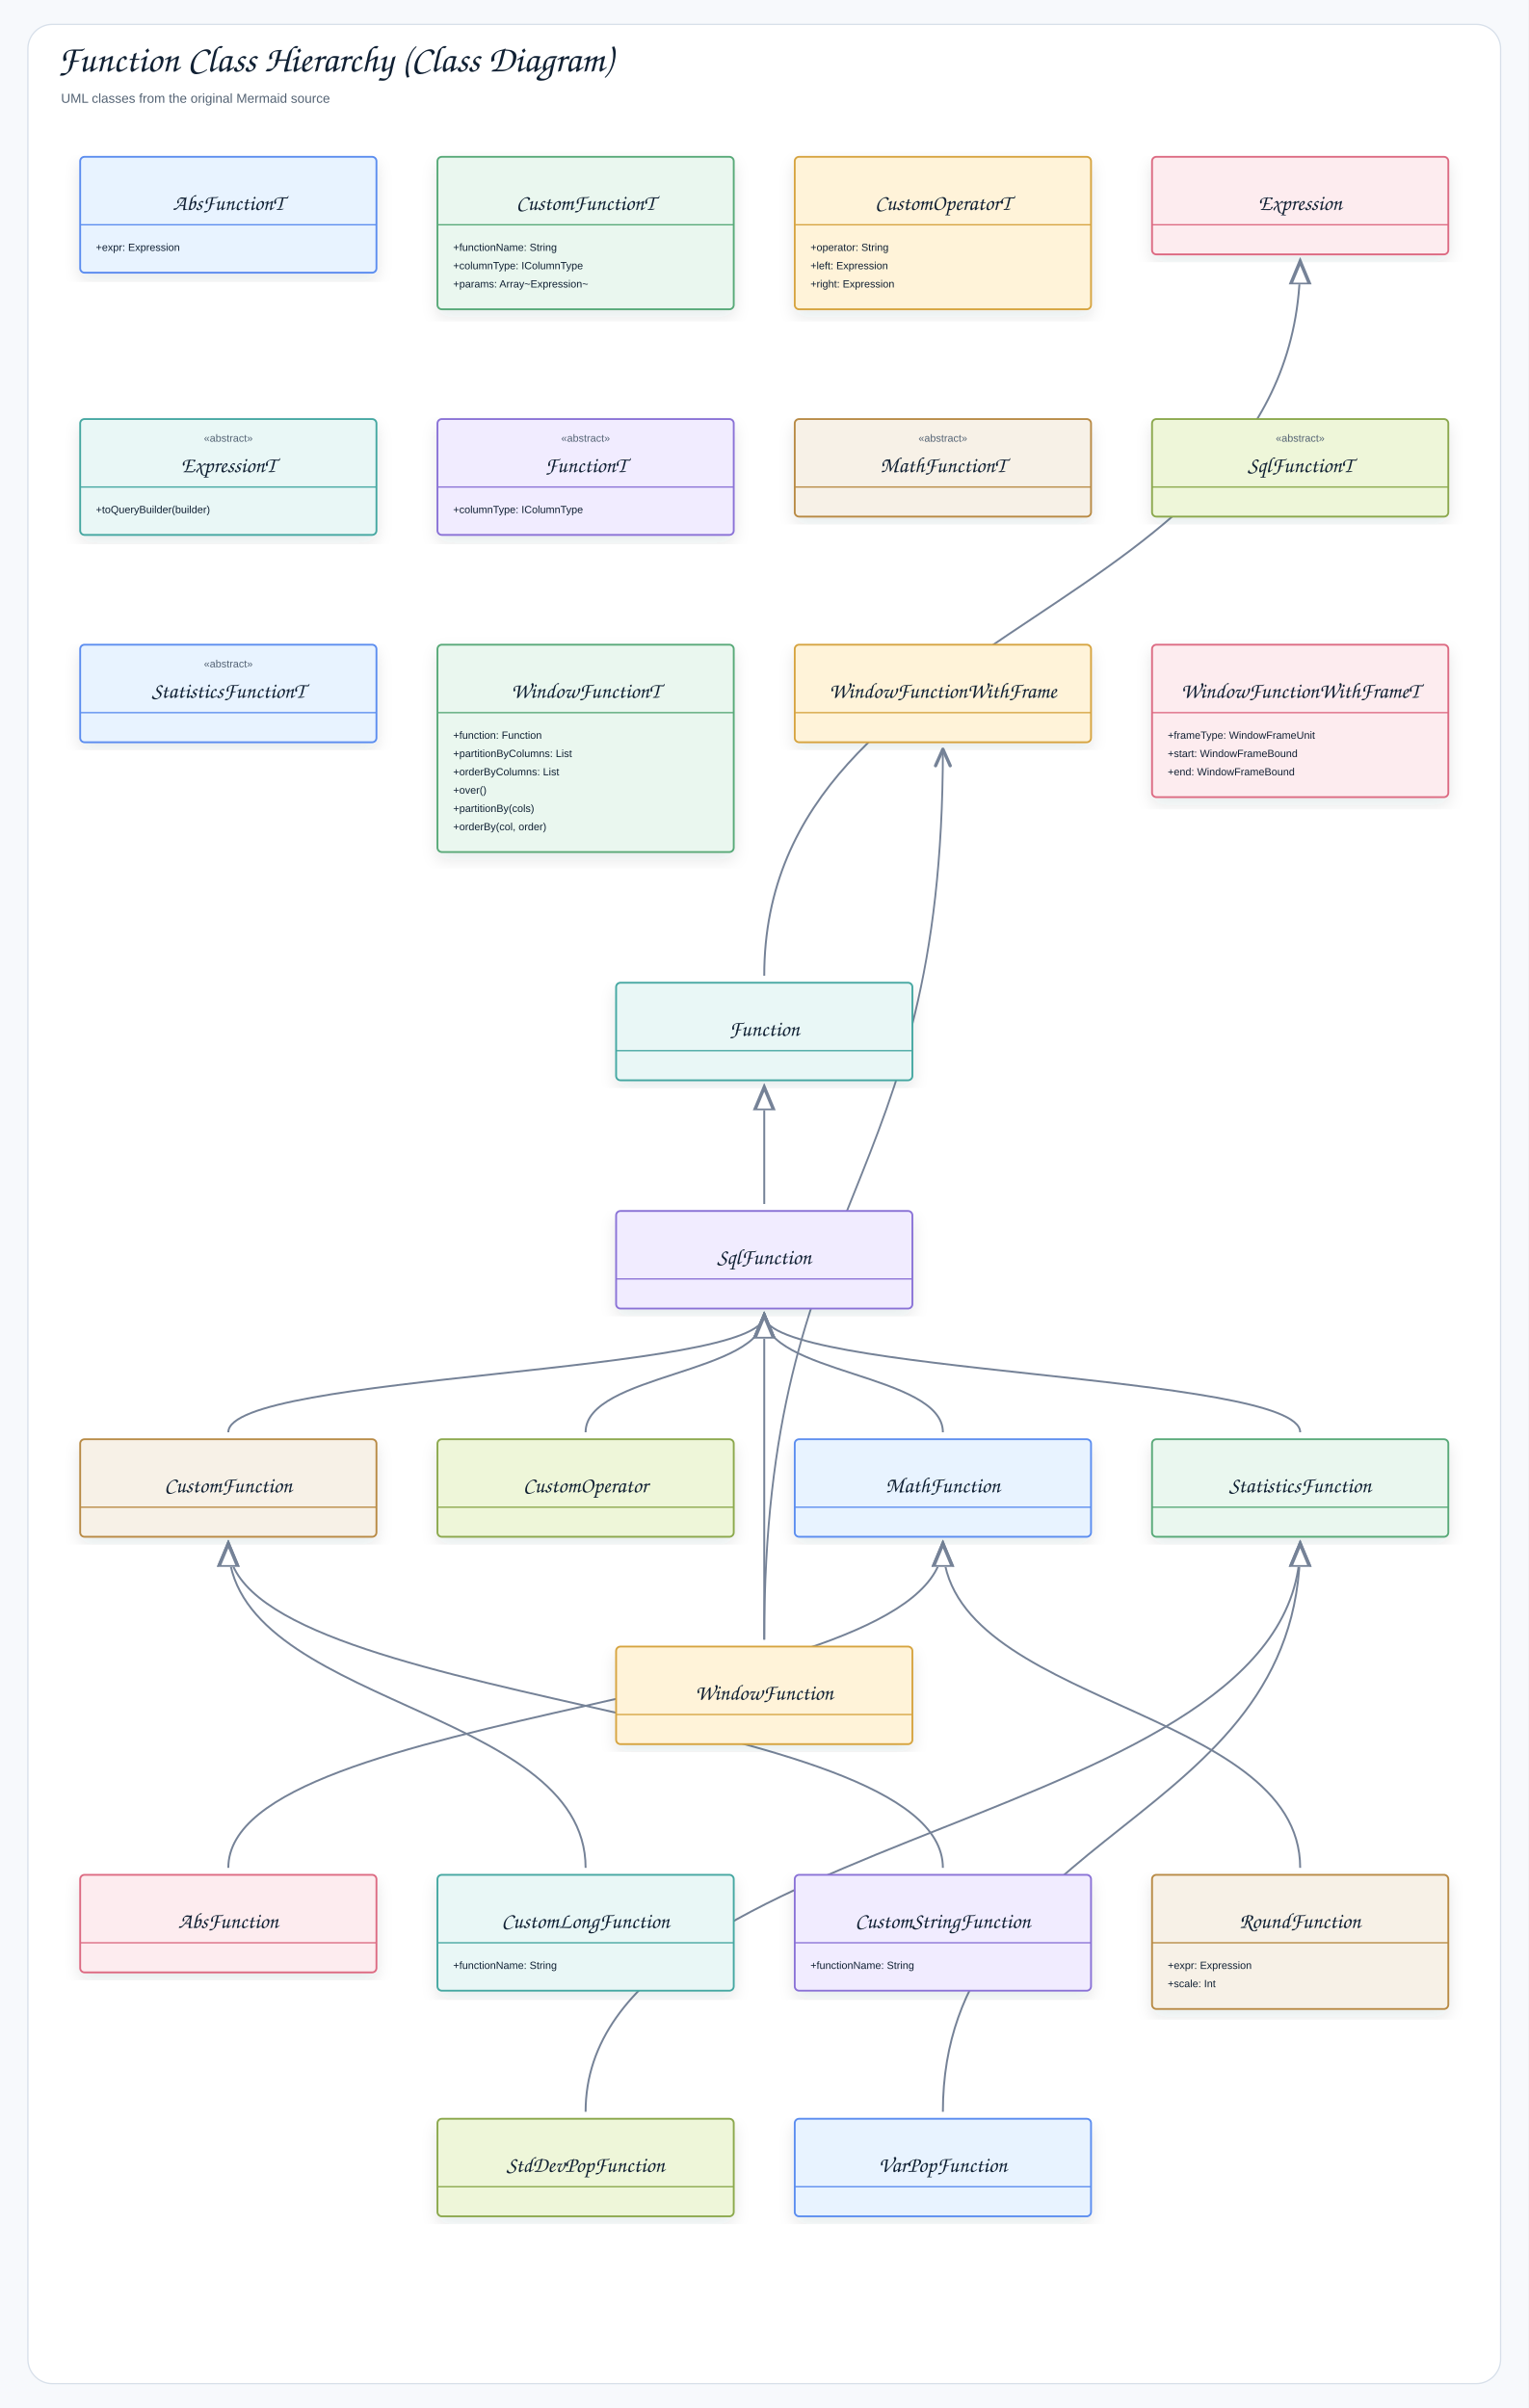
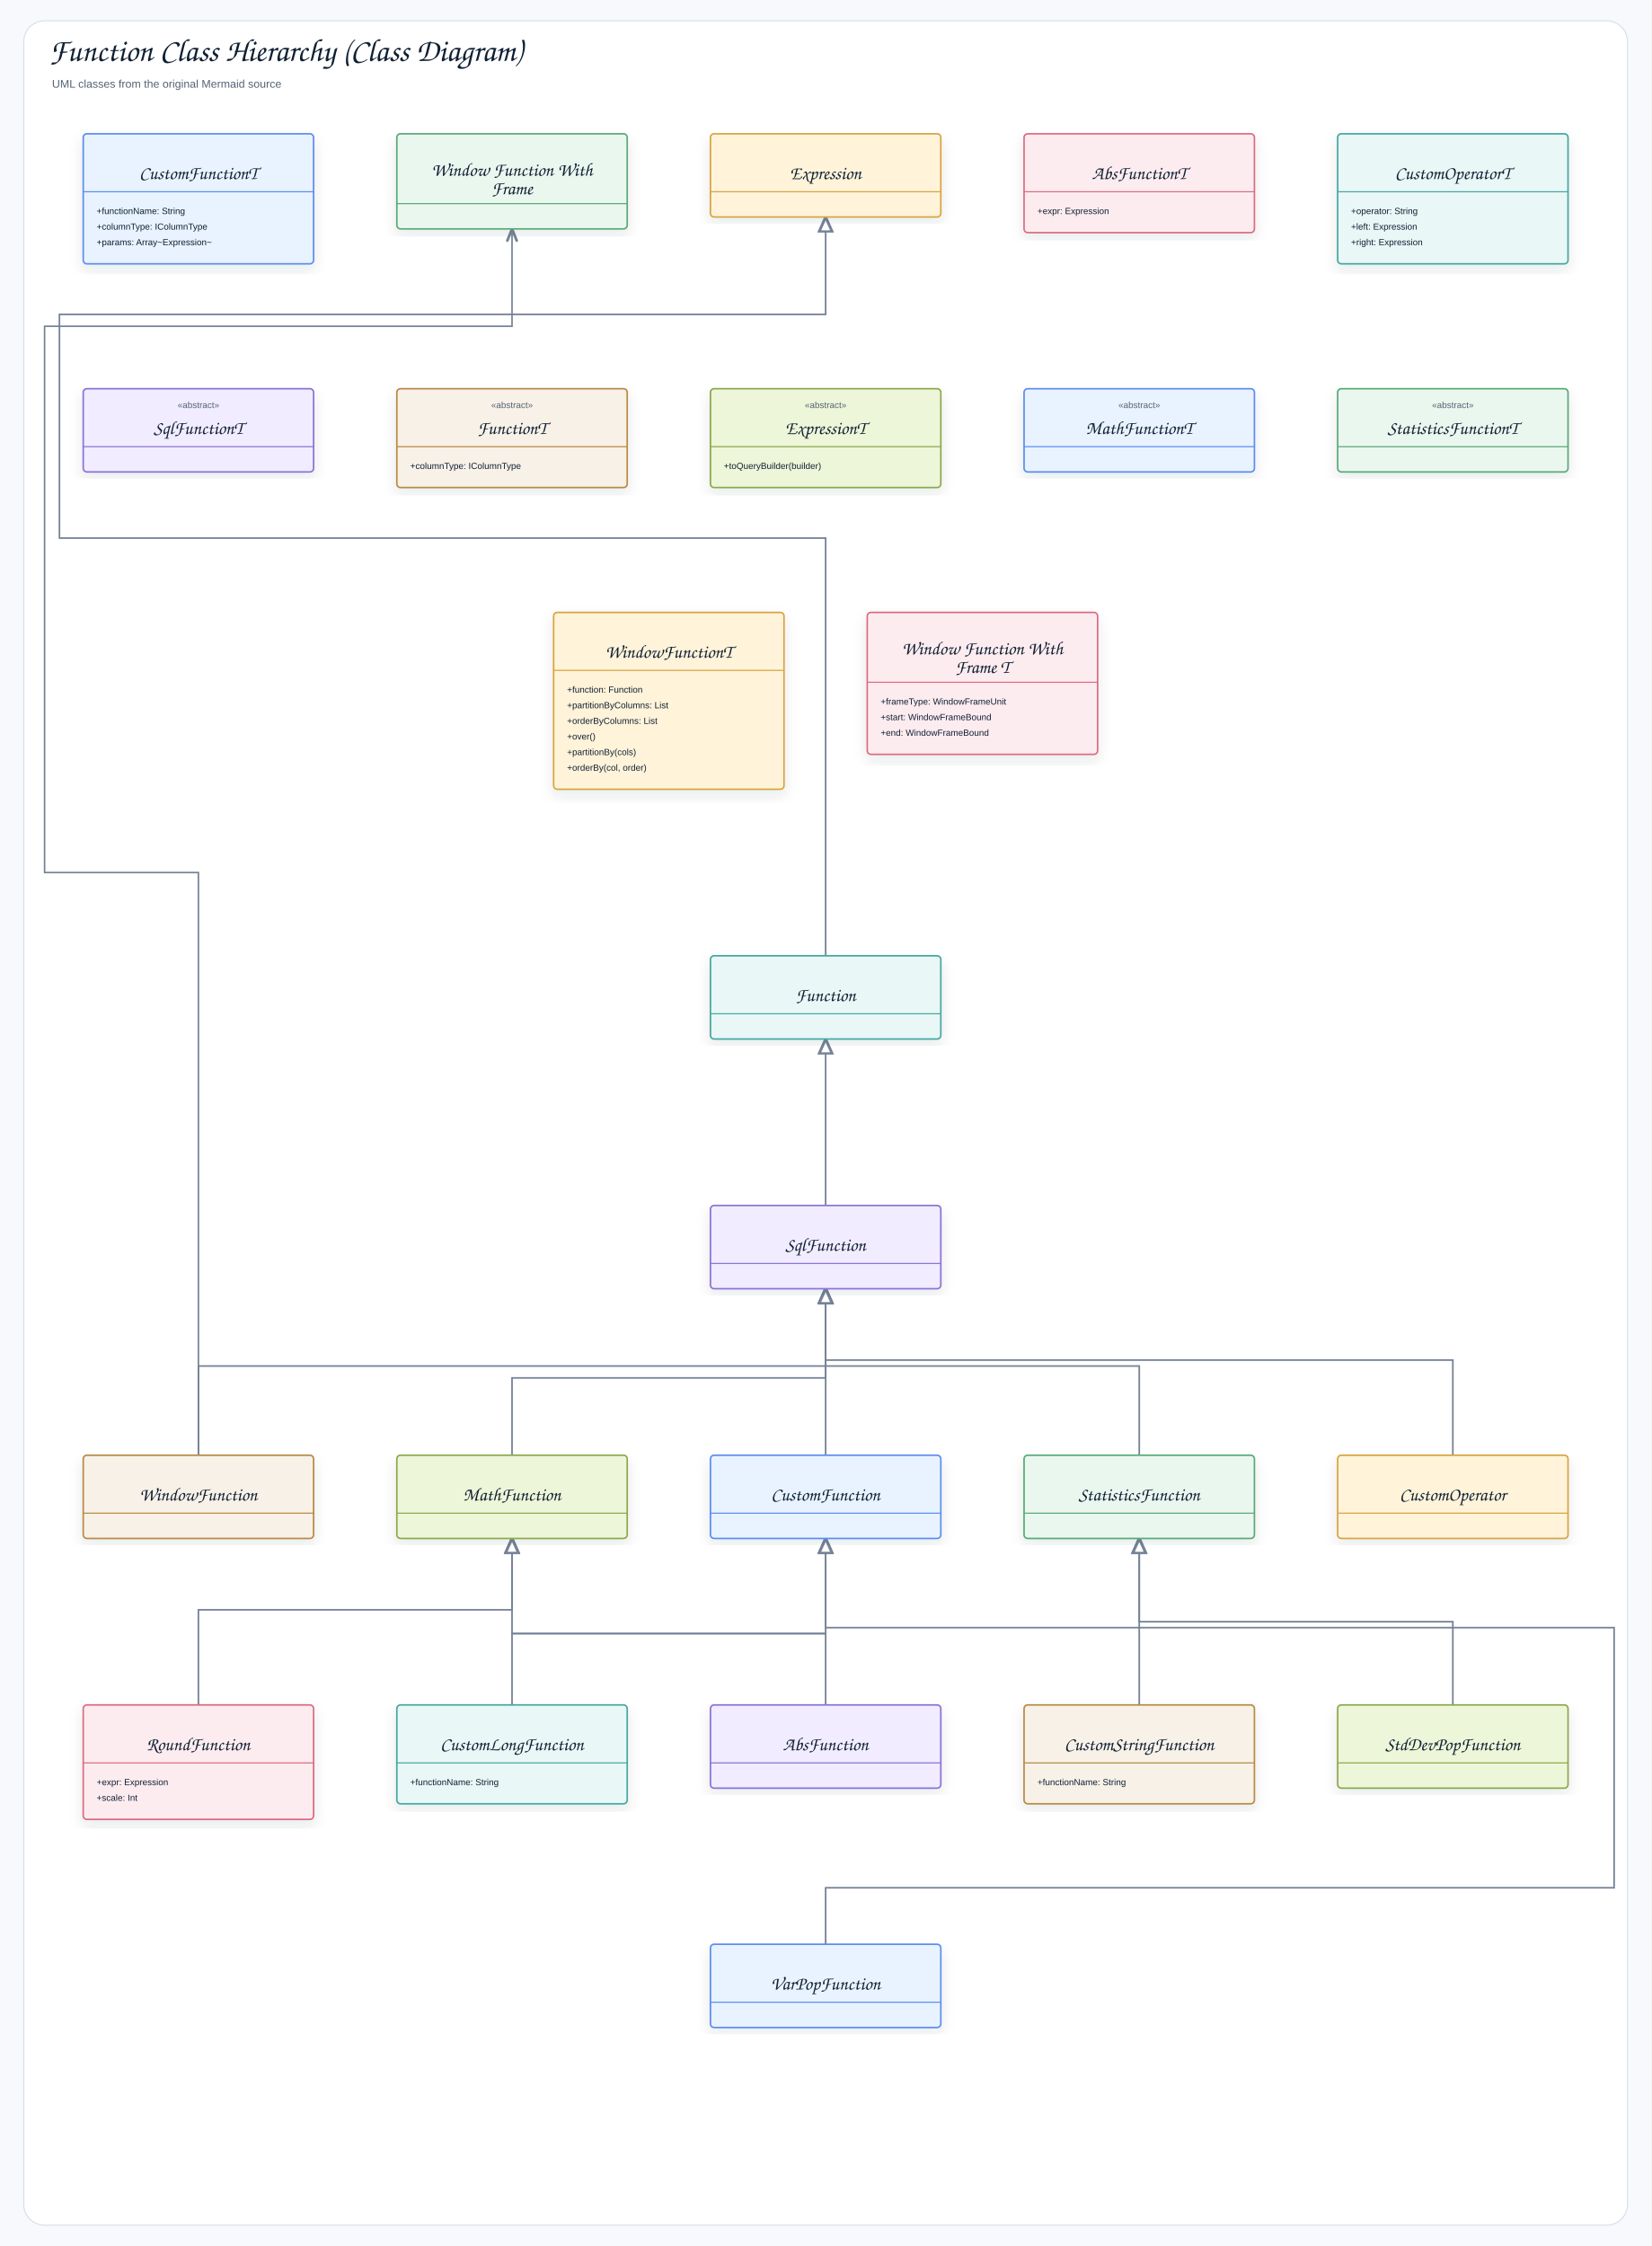
- <svg xmlns="http://www.w3.org/2000/svg" width="1754" height="2764" viewBox="0 0 1754 2764" role="img" aria-label="Function Class Hierarchy (Class Diagram)">
+ <svg xmlns="http://www.w3.org/2000/svg" width="2222" height="3022" viewBox="0 0 2222 3022" role="img" aria-label="Function Class Hierarchy (Class Diagram)">
  <defs>
    <filter id="shadow" x="-8%" y="-8%" width="116%" height="116%">
      <feDropShadow dx="0" dy="8" stdDeviation="9" flood-color="#1f2937" flood-opacity="0.10" />
    </filter>
-     <marker id="openArrow" markerWidth="12" markerHeight="10" refX="10" refY="5" orient="auto" markerUnits="strokeWidth">
-       <path d="M 1 1 L 10 5 L 1 9" fill="none" stroke="#758297" stroke-width="1.8" stroke-linecap="round" stroke-linejoin="round" />
+     <marker id="openArrow" markerWidth="10" markerHeight="8" refX="8.5" refY="4" orient="auto" markerUnits="strokeWidth">
+       <path d="M 1 1 L 8.5 4 L 1 7" fill="none" stroke="#758297" stroke-width="1.7" stroke-linecap="round" stroke-linejoin="round" />
    </marker>
-     <marker id="inherit" markerWidth="14" markerHeight="12" refX="12" refY="6" orient="auto" markerUnits="strokeWidth">
-       <path d="M 0 1 L 12 6 L 0 11 Z" fill="#ffffff" stroke="#758297" stroke-width="1.8" />
+     <marker id="inherit" markerWidth="11" markerHeight="10" refX="9.5" refY="5" orient="auto" markerUnits="strokeWidth">
+       <path d="M 0.5 1 L 9.5 5 L 0.5 9 Z" fill="#ffffff" stroke="#758297" stroke-width="1.7" />
    </marker>
    <style>
    .canvas{fill:#f7f9fc}.frame{fill:#fff;stroke:#d8e0ea;stroke-width:1.5}
    .title{font-family:"Architects Daughter","Comic Sans MS","Comic Sans",cursive;font-size:43px;font-weight:400;fill:#102033}
    .subtitle{font-family:"Comic Sans MS","Comic Sans","Comic Neue",Arial,sans-serif;font-size:15px;font-weight:400;fill:#536273}
    .label{font-family:"Architects Daughter","Comic Sans MS","Comic Sans",cursive;font-size:25px;font-weight:400;fill:#102033}
    .smallLabel{font-family:"Architects Daughter","Comic Sans MS","Comic Sans",cursive;font-size:21px;font-weight:400;fill:#102033}
    .mono{font-family:"Comic Sans MS","Comic Sans","Comic Neue",Arial,sans-serif;font-size:12px;font-weight:400;fill:#102033}
    .small{font-family:"Comic Sans MS","Comic Sans","Comic Neue",Arial,sans-serif;font-size:12px;font-weight:400;fill:#536273}
    .strong{font-family:"Comic Sans MS","Comic Sans","Comic Neue",Arial,sans-serif;font-size:13px;font-weight:400;fill:#102033}
    .card{stroke-width:2.1;filter:url(#shadow)}.compartment{stroke-width:1.5;fill:none}
    .line{stroke:#758297;stroke-width:2.1;fill:none;marker-end:url(#openArrow)}
    .plainLine{stroke:#758297;stroke-width:2.1;fill:none}
    .dashed{stroke:#758297;stroke-width:2.1;stroke-dasharray:7 6;fill:none;marker-end:url(#openArrow)}
    .inheritLine{stroke:#758297;stroke-width:2.2;fill:none;marker-end:url(#inherit)}
    .implLine{stroke:#758297;stroke-width:2.2;stroke-dasharray:8 7;fill:none;marker-end:url(#inherit)}
  </style>
  </defs>
-   <rect class="canvas" width="1754" height="2764" />
-   <rect class="frame" x="32" y="28" width="1690" height="2708" rx="28" />
+   <rect class="canvas" width="2222" height="3022" />
+   <rect class="frame" x="32" y="28" width="2158" height="2966" rx="28" />
  <text class="title" x="66" y="82">Function Class Hierarchy (Class Diagram)</text>
  <text class="subtitle" x="70" y="118">UML classes from the original Mermaid source</text>
-   <path class="inheritLine" d="M1082 2424 C1082 2098 1492 2098 1492 1772" />
-   <path class="inheritLine" d="M672 2424 C672 2098 1492 2098 1492 1772" />
-   <path class="inheritLine" d="M1492 1644 C1492 1577 877 1577 877 1510" />
-   <path class="inheritLine" d="M1492 2144 C1492 1958 1082 1958 1082 1772" />
-   <path class="inheritLine" d="M262 2144 C262 1958 1082 1958 1082 1772" />
-   <path class="inheritLine" d="M1082 1644 C1082 1577 877 1577 877 1510" />
-   <path class="line" d="M877 1882 C877 1371 1082 1371 1082 860" />
-   <path class="inheritLine" d="M877 1882 C877 1696 877 1696 877 1510" />
-   <path class="inheritLine" d="M672 1644 C672 1577 877 1577 877 1510" />
-   <path class="inheritLine" d="M672 2144 C672 1958 262 1958 262 1772" />
-   <path class="inheritLine" d="M1082 2144 C1082 1958 262 1958 262 1772" />
-   <path class="inheritLine" d="M262 1644 C262 1577 877 1577 877 1510" />
-   <path class="inheritLine" d="M877 1382 C877 1315 877 1315 877 1248" />
-   <path class="inheritLine" d="M877 1120 C877 710 1492 710 1492 300" />
-   <g transform="translate(92,180)">
-     <rect class="card" x="0" y="0" width="340" height="133" rx="5" fill="#E8F3FF" stroke="#5B8DEF" />
-     <line class="compartment" x1="0" y1="78" x2="340" y2="78" stroke="#5B8DEF" />
-     <text class="small" x="170" y="26" text-anchor="middle" />
-     <text class="label" x="170" y="61" text-anchor="middle">AbsFunctionT</text>
-     <text class="mono" x="18" y="108">+expr: Expression</text>
-   </g>
-   <g transform="translate(502,180)">
-     <rect class="card" x="0" y="0" width="340" height="175" rx="5" fill="#EAF7EF" stroke="#58A978" />
-     <line class="compartment" x1="0" y1="78" x2="340" y2="78" stroke="#58A978" />
-     <text class="small" x="170" y="26" text-anchor="middle" />
-     <text class="label" x="170" y="61" text-anchor="middle">CustomFunctionT</text>
+   <path class="inheritLine" d="M1111 2616 L1111 2540 L2172 2540 L2172 2190 L1533 2190 L1533 2070" />
+   <path class="inheritLine" d="M1955 2294 L1955 2182 L1533 2182 L1533 2070" />
+   <path class="inheritLine" d="M1533 1958 L1533 1838 L1111 1838 L1111 1734" />
+   <path class="inheritLine" d="M267 2294 L267 2166 L689 2166 L689 2070" />
+   <path class="inheritLine" d="M1111 2294 L1111 2198 L689 2198 L689 2070" />
+   <path class="inheritLine" d="M689 1958 L689 1854 L1111 1854 L1111 1734" />
+   <path class="line" d="M267 1958 L267 1174 L60 1174 L60 439 L689 439 L689 308" />
+   <path class="inheritLine" d="M267 1958 L267 1838 L1111 1838 L1111 1734" />
+   <path class="inheritLine" d="M1955 1958 L1955 1830 L1111 1830 L1111 1734" />
+   <path class="inheritLine" d="M689 2294 L689 2198 L1111 2198 L1111 2070" />
+   <path class="inheritLine" d="M1533 2294 L1533 2190 L1111 2190 L1111 2070" />
+   <path class="inheritLine" d="M1111 1958 L1111 1734" />
+   <path class="inheritLine" d="M1111 1622 L1111 1398" />
+   <path class="inheritLine" d="M1111 1286 L1111 724 L80 724 L80 423 L1111 423 L1111 292" />
+   <g transform="translate(112,180)">
+     <rect class="card" x="0" y="0" width="310" height="175" rx="5" fill="#E8F3FF" stroke="#5B8DEF" />
+     <line class="compartment" x1="0" y1="78" x2="310" y2="78" stroke="#5B8DEF" />
+     <text class="small" x="155" y="26" text-anchor="middle" />
+     <text class="label" x="155" y="61" text-anchor="middle">CustomFunctionT</text>
    <text class="mono" x="18" y="108">+functionName: String</text>
    <text class="mono" x="18" y="129">+columnType: IColumnType</text>
    <text class="mono" x="18" y="150">+params: Array~Expression~</text>
  </g>
-   <g transform="translate(912,180)">
-     <rect class="card" x="0" y="0" width="340" height="175" rx="5" fill="#FFF3D9" stroke="#D6A441" />
-     <line class="compartment" x1="0" y1="78" x2="340" y2="78" stroke="#D6A441" />
-     <text class="small" x="170" y="26" text-anchor="middle" />
-     <text class="label" x="170" y="61" text-anchor="middle">CustomOperatorT</text>
+   <g transform="translate(534,180)">
+     <rect class="card" x="0" y="0" width="310" height="128" rx="5" fill="#EAF7EF" stroke="#58A978" />
+     <line class="compartment" x1="0" y1="94" x2="310" y2="94" stroke="#58A978" />
+     <text class="small" x="155" y="26" text-anchor="middle" />
+     <text class="label" x="155" y="56.5" text-anchor="middle">Window Function With</text>
+     <text class="label" x="155" y="81.5" text-anchor="middle">Frame</text>
+   </g>
+   <g transform="translate(956,180)">
+     <rect class="card" x="0" y="0" width="310" height="112" rx="5" fill="#FFF3D9" stroke="#D6A441" />
+     <line class="compartment" x1="0" y1="78" x2="310" y2="78" stroke="#D6A441" />
+     <text class="small" x="155" y="26" text-anchor="middle" />
+     <text class="label" x="155" y="61" text-anchor="middle">Expression</text>
+   </g>
+   <g transform="translate(1378,180)">
+     <rect class="card" x="0" y="0" width="310" height="133" rx="5" fill="#FDECEF" stroke="#DC6B82" />
+     <line class="compartment" x1="0" y1="78" x2="310" y2="78" stroke="#DC6B82" />
+     <text class="small" x="155" y="26" text-anchor="middle" />
+     <text class="label" x="155" y="61" text-anchor="middle">AbsFunctionT</text>
+     <text class="mono" x="18" y="108">+expr: Expression</text>
+   </g>
+   <g transform="translate(1800,180)">
+     <rect class="card" x="0" y="0" width="310" height="175" rx="5" fill="#E9F7F6" stroke="#45A7A1" />
+     <line class="compartment" x1="0" y1="78" x2="310" y2="78" stroke="#45A7A1" />
+     <text class="small" x="155" y="26" text-anchor="middle" />
+     <text class="label" x="155" y="61" text-anchor="middle">CustomOperatorT</text>
    <text class="mono" x="18" y="108">+operator: String</text>
    <text class="mono" x="18" y="129">+left: Expression</text>
    <text class="mono" x="18" y="150">+right: Expression</text>
  </g>
-   <g transform="translate(1322,180)">
-     <rect class="card" x="0" y="0" width="340" height="112" rx="5" fill="#FDECEF" stroke="#DC6B82" />
-     <line class="compartment" x1="0" y1="78" x2="340" y2="78" stroke="#DC6B82" />
-     <text class="small" x="170" y="26" text-anchor="middle" />
-     <text class="label" x="170" y="61" text-anchor="middle">Expression</text>
-   </g>
-   <g transform="translate(92,481)">
-     <rect class="card" x="0" y="0" width="340" height="133" rx="5" fill="#E9F7F6" stroke="#45A7A1" />
-     <line class="compartment" x1="0" y1="78" x2="340" y2="78" stroke="#45A7A1" />
-     <text class="small" x="170" y="26" text-anchor="middle">«abstract»</text>
-     <text class="label" x="170" y="61" text-anchor="middle">ExpressionT</text>
+   <g transform="translate(112,523)">
+     <rect class="card" x="0" y="0" width="310" height="112" rx="5" fill="#F1ECFF" stroke="#8A72D6" />
+     <line class="compartment" x1="0" y1="78" x2="310" y2="78" stroke="#8A72D6" />
+     <text class="small" x="155" y="26" text-anchor="middle">«abstract»</text>
+     <text class="label" x="155" y="61" text-anchor="middle">SqlFunctionT</text>
+   </g>
+   <g transform="translate(534,523)">
+     <rect class="card" x="0" y="0" width="310" height="133" rx="5" fill="#F7F1E7" stroke="#B88A44" />
+     <line class="compartment" x1="0" y1="78" x2="310" y2="78" stroke="#B88A44" />
+     <text class="small" x="155" y="26" text-anchor="middle">«abstract»</text>
+     <text class="label" x="155" y="61" text-anchor="middle">FunctionT</text>
+     <text class="mono" x="18" y="108">+columnType: IColumnType</text>
+   </g>
+   <g transform="translate(956,523)">
+     <rect class="card" x="0" y="0" width="310" height="133" rx="5" fill="#EEF6D9" stroke="#8BA84D" />
+     <line class="compartment" x1="0" y1="78" x2="310" y2="78" stroke="#8BA84D" />
+     <text class="small" x="155" y="26" text-anchor="middle">«abstract»</text>
+     <text class="label" x="155" y="61" text-anchor="middle">ExpressionT</text>
    <text class="mono" x="18" y="108">+toQueryBuilder(builder)</text>
  </g>
-   <g transform="translate(502,481)">
-     <rect class="card" x="0" y="0" width="340" height="133" rx="5" fill="#F1ECFF" stroke="#8A72D6" />
-     <line class="compartment" x1="0" y1="78" x2="340" y2="78" stroke="#8A72D6" />
-     <text class="small" x="170" y="26" text-anchor="middle">«abstract»</text>
-     <text class="label" x="170" y="61" text-anchor="middle">FunctionT</text>
-     <text class="mono" x="18" y="108">+columnType: IColumnType</text>
-   </g>
-   <g transform="translate(912,481)">
-     <rect class="card" x="0" y="0" width="340" height="112" rx="5" fill="#F7F1E7" stroke="#B88A44" />
-     <line class="compartment" x1="0" y1="78" x2="340" y2="78" stroke="#B88A44" />
-     <text class="small" x="170" y="26" text-anchor="middle">«abstract»</text>
-     <text class="label" x="170" y="61" text-anchor="middle">MathFunctionT</text>
-   </g>
-   <g transform="translate(1322,481)">
-     <rect class="card" x="0" y="0" width="340" height="112" rx="5" fill="#EEF6D9" stroke="#8BA84D" />
-     <line class="compartment" x1="0" y1="78" x2="340" y2="78" stroke="#8BA84D" />
-     <text class="small" x="170" y="26" text-anchor="middle">«abstract»</text>
-     <text class="label" x="170" y="61" text-anchor="middle">SqlFunctionT</text>
-   </g>
-   <g transform="translate(92,740)">
-     <rect class="card" x="0" y="0" width="340" height="112" rx="5" fill="#E8F3FF" stroke="#5B8DEF" />
-     <line class="compartment" x1="0" y1="78" x2="340" y2="78" stroke="#5B8DEF" />
-     <text class="small" x="170" y="26" text-anchor="middle">«abstract»</text>
-     <text class="label" x="170" y="61" text-anchor="middle">StatisticsFunctionT</text>
-   </g>
-   <g transform="translate(502,740)">
-     <rect class="card" x="0" y="0" width="340" height="238" rx="5" fill="#EAF7EF" stroke="#58A978" />
-     <line class="compartment" x1="0" y1="78" x2="340" y2="78" stroke="#58A978" />
-     <text class="small" x="170" y="26" text-anchor="middle" />
-     <text class="label" x="170" y="61" text-anchor="middle">WindowFunctionT</text>
+   <g transform="translate(1378,523)">
+     <rect class="card" x="0" y="0" width="310" height="112" rx="5" fill="#E8F3FF" stroke="#5B8DEF" />
+     <line class="compartment" x1="0" y1="78" x2="310" y2="78" stroke="#5B8DEF" />
+     <text class="small" x="155" y="26" text-anchor="middle">«abstract»</text>
+     <text class="label" x="155" y="61" text-anchor="middle">MathFunctionT</text>
+   </g>
+   <g transform="translate(1800,523)">
+     <rect class="card" x="0" y="0" width="310" height="112" rx="5" fill="#EAF7EF" stroke="#58A978" />
+     <line class="compartment" x1="0" y1="78" x2="310" y2="78" stroke="#58A978" />
+     <text class="small" x="155" y="26" text-anchor="middle">«abstract»</text>
+     <text class="label" x="155" y="61" text-anchor="middle">StatisticsFunctionT</text>
+   </g>
+   <g transform="translate(745,824)">
+     <rect class="card" x="0" y="0" width="310" height="238" rx="5" fill="#FFF3D9" stroke="#D6A441" />
+     <line class="compartment" x1="0" y1="78" x2="310" y2="78" stroke="#D6A441" />
+     <text class="small" x="155" y="26" text-anchor="middle" />
+     <text class="label" x="155" y="61" text-anchor="middle">WindowFunctionT</text>
    <text class="mono" x="18" y="108">+function: Function</text>
    <text class="mono" x="18" y="129">+partitionByColumns: List</text>
    <text class="mono" x="18" y="150">+orderByColumns: List</text>
    <text class="mono" x="18" y="171">+over()</text>
    <text class="mono" x="18" y="192">+partitionBy(cols)</text>
    <text class="mono" x="18" y="213">+orderBy(col, order)</text>
  </g>
-   <g transform="translate(912,740)">
-     <rect class="card" x="0" y="0" width="340" height="112" rx="5" fill="#FFF3D9" stroke="#D6A441" />
-     <line class="compartment" x1="0" y1="78" x2="340" y2="78" stroke="#D6A441" />
-     <text class="small" x="170" y="26" text-anchor="middle" />
-     <text class="label" x="170" y="61" text-anchor="middle">WindowFunctionWithFrame</text>
-   </g>
-   <g transform="translate(1322,740)">
-     <rect class="card" x="0" y="0" width="340" height="175" rx="5" fill="#FDECEF" stroke="#DC6B82" />
-     <line class="compartment" x1="0" y1="78" x2="340" y2="78" stroke="#DC6B82" />
-     <text class="small" x="170" y="26" text-anchor="middle" />
-     <text class="label" x="170" y="61" text-anchor="middle">WindowFunctionWithFrameT</text>
-     <text class="mono" x="18" y="108">+frameType: WindowFrameUnit</text>
-     <text class="mono" x="18" y="129">+start: WindowFrameBound</text>
-     <text class="mono" x="18" y="150">+end: WindowFrameBound</text>
-   </g>
-   <g transform="translate(707,1128)">
-     <rect class="card" x="0" y="0" width="340" height="112" rx="5" fill="#E9F7F6" stroke="#45A7A1" />
-     <line class="compartment" x1="0" y1="78" x2="340" y2="78" stroke="#45A7A1" />
-     <text class="small" x="170" y="26" text-anchor="middle" />
-     <text class="label" x="170" y="61" text-anchor="middle">Function</text>
-   </g>
-   <g transform="translate(707,1390)">
-     <rect class="card" x="0" y="0" width="340" height="112" rx="5" fill="#F1ECFF" stroke="#8A72D6" />
-     <line class="compartment" x1="0" y1="78" x2="340" y2="78" stroke="#8A72D6" />
-     <text class="small" x="170" y="26" text-anchor="middle" />
-     <text class="label" x="170" y="61" text-anchor="middle">SqlFunction</text>
-   </g>
-   <g transform="translate(92,1652)">
-     <rect class="card" x="0" y="0" width="340" height="112" rx="5" fill="#F7F1E7" stroke="#B88A44" />
-     <line class="compartment" x1="0" y1="78" x2="340" y2="78" stroke="#B88A44" />
-     <text class="small" x="170" y="26" text-anchor="middle" />
-     <text class="label" x="170" y="61" text-anchor="middle">CustomFunction</text>
-   </g>
-   <g transform="translate(502,1652)">
-     <rect class="card" x="0" y="0" width="340" height="112" rx="5" fill="#EEF6D9" stroke="#8BA84D" />
-     <line class="compartment" x1="0" y1="78" x2="340" y2="78" stroke="#8BA84D" />
-     <text class="small" x="170" y="26" text-anchor="middle" />
-     <text class="label" x="170" y="61" text-anchor="middle">CustomOperator</text>
-   </g>
-   <g transform="translate(912,1652)">
-     <rect class="card" x="0" y="0" width="340" height="112" rx="5" fill="#E8F3FF" stroke="#5B8DEF" />
-     <line class="compartment" x1="0" y1="78" x2="340" y2="78" stroke="#5B8DEF" />
-     <text class="small" x="170" y="26" text-anchor="middle" />
-     <text class="label" x="170" y="61" text-anchor="middle">MathFunction</text>
-   </g>
-   <g transform="translate(1322,1652)">
-     <rect class="card" x="0" y="0" width="340" height="112" rx="5" fill="#EAF7EF" stroke="#58A978" />
-     <line class="compartment" x1="0" y1="78" x2="340" y2="78" stroke="#58A978" />
-     <text class="small" x="170" y="26" text-anchor="middle" />
-     <text class="label" x="170" y="61" text-anchor="middle">StatisticsFunction</text>
-   </g>
-   <g transform="translate(707,1890)">
-     <rect class="card" x="0" y="0" width="340" height="112" rx="5" fill="#FFF3D9" stroke="#D6A441" />
-     <line class="compartment" x1="0" y1="78" x2="340" y2="78" stroke="#D6A441" />
-     <text class="small" x="170" y="26" text-anchor="middle" />
-     <text class="label" x="170" y="61" text-anchor="middle">WindowFunction</text>
-   </g>
-   <g transform="translate(92,2152)">
-     <rect class="card" x="0" y="0" width="340" height="112" rx="5" fill="#FDECEF" stroke="#DC6B82" />
-     <line class="compartment" x1="0" y1="78" x2="340" y2="78" stroke="#DC6B82" />
-     <text class="small" x="170" y="26" text-anchor="middle" />
-     <text class="label" x="170" y="61" text-anchor="middle">AbsFunction</text>
-   </g>
-   <g transform="translate(502,2152)">
-     <rect class="card" x="0" y="0" width="340" height="133" rx="5" fill="#E9F7F6" stroke="#45A7A1" />
-     <line class="compartment" x1="0" y1="78" x2="340" y2="78" stroke="#45A7A1" />
-     <text class="small" x="170" y="26" text-anchor="middle" />
-     <text class="label" x="170" y="61" text-anchor="middle">CustomLongFunction</text>
-     <text class="mono" x="18" y="108">+functionName: String</text>
-   </g>
-   <g transform="translate(912,2152)">
-     <rect class="card" x="0" y="0" width="340" height="133" rx="5" fill="#F1ECFF" stroke="#8A72D6" />
-     <line class="compartment" x1="0" y1="78" x2="340" y2="78" stroke="#8A72D6" />
-     <text class="small" x="170" y="26" text-anchor="middle" />
-     <text class="label" x="170" y="61" text-anchor="middle">CustomStringFunction</text>
-     <text class="mono" x="18" y="108">+functionName: String</text>
-   </g>
-   <g transform="translate(1322,2152)">
-     <rect class="card" x="0" y="0" width="340" height="154" rx="5" fill="#F7F1E7" stroke="#B88A44" />
-     <line class="compartment" x1="0" y1="78" x2="340" y2="78" stroke="#B88A44" />
-     <text class="small" x="170" y="26" text-anchor="middle" />
-     <text class="label" x="170" y="61" text-anchor="middle">RoundFunction</text>
+   <g transform="translate(1167,824)">
+     <rect class="card" x="0" y="0" width="310" height="191" rx="5" fill="#FDECEF" stroke="#DC6B82" />
+     <line class="compartment" x1="0" y1="94" x2="310" y2="94" stroke="#DC6B82" />
+     <text class="small" x="155" y="26" text-anchor="middle" />
+     <text class="label" x="155" y="56.5" text-anchor="middle">Window Function With</text>
+     <text class="label" x="155" y="81.5" text-anchor="middle">Frame T</text>
+     <text class="mono" x="18" y="124">+frameType: WindowFrameUnit</text>
+     <text class="mono" x="18" y="145">+start: WindowFrameBound</text>
+     <text class="mono" x="18" y="166">+end: WindowFrameBound</text>
+   </g>
+   <g transform="translate(956,1286)">
+     <rect class="card" x="0" y="0" width="310" height="112" rx="5" fill="#E9F7F6" stroke="#45A7A1" />
+     <line class="compartment" x1="0" y1="78" x2="310" y2="78" stroke="#45A7A1" />
+     <text class="small" x="155" y="26" text-anchor="middle" />
+     <text class="label" x="155" y="61" text-anchor="middle">Function</text>
+   </g>
+   <g transform="translate(956,1622)">
+     <rect class="card" x="0" y="0" width="310" height="112" rx="5" fill="#F1ECFF" stroke="#8A72D6" />
+     <line class="compartment" x1="0" y1="78" x2="310" y2="78" stroke="#8A72D6" />
+     <text class="small" x="155" y="26" text-anchor="middle" />
+     <text class="label" x="155" y="61" text-anchor="middle">SqlFunction</text>
+   </g>
+   <g transform="translate(112,1958)">
+     <rect class="card" x="0" y="0" width="310" height="112" rx="5" fill="#F7F1E7" stroke="#B88A44" />
+     <line class="compartment" x1="0" y1="78" x2="310" y2="78" stroke="#B88A44" />
+     <text class="small" x="155" y="26" text-anchor="middle" />
+     <text class="label" x="155" y="61" text-anchor="middle">WindowFunction</text>
+   </g>
+   <g transform="translate(534,1958)">
+     <rect class="card" x="0" y="0" width="310" height="112" rx="5" fill="#EEF6D9" stroke="#8BA84D" />
+     <line class="compartment" x1="0" y1="78" x2="310" y2="78" stroke="#8BA84D" />
+     <text class="small" x="155" y="26" text-anchor="middle" />
+     <text class="label" x="155" y="61" text-anchor="middle">MathFunction</text>
+   </g>
+   <g transform="translate(956,1958)">
+     <rect class="card" x="0" y="0" width="310" height="112" rx="5" fill="#E8F3FF" stroke="#5B8DEF" />
+     <line class="compartment" x1="0" y1="78" x2="310" y2="78" stroke="#5B8DEF" />
+     <text class="small" x="155" y="26" text-anchor="middle" />
+     <text class="label" x="155" y="61" text-anchor="middle">CustomFunction</text>
+   </g>
+   <g transform="translate(1378,1958)">
+     <rect class="card" x="0" y="0" width="310" height="112" rx="5" fill="#EAF7EF" stroke="#58A978" />
+     <line class="compartment" x1="0" y1="78" x2="310" y2="78" stroke="#58A978" />
+     <text class="small" x="155" y="26" text-anchor="middle" />
+     <text class="label" x="155" y="61" text-anchor="middle">StatisticsFunction</text>
+   </g>
+   <g transform="translate(1800,1958)">
+     <rect class="card" x="0" y="0" width="310" height="112" rx="5" fill="#FFF3D9" stroke="#D6A441" />
+     <line class="compartment" x1="0" y1="78" x2="310" y2="78" stroke="#D6A441" />
+     <text class="small" x="155" y="26" text-anchor="middle" />
+     <text class="label" x="155" y="61" text-anchor="middle">CustomOperator</text>
+   </g>
+   <g transform="translate(112,2294)">
+     <rect class="card" x="0" y="0" width="310" height="154" rx="5" fill="#FDECEF" stroke="#DC6B82" />
+     <line class="compartment" x1="0" y1="78" x2="310" y2="78" stroke="#DC6B82" />
+     <text class="small" x="155" y="26" text-anchor="middle" />
+     <text class="label" x="155" y="61" text-anchor="middle">RoundFunction</text>
    <text class="mono" x="18" y="108">+expr: Expression</text>
    <text class="mono" x="18" y="129">+scale: Int</text>
  </g>
-   <g transform="translate(502,2432)">
-     <rect class="card" x="0" y="0" width="340" height="112" rx="5" fill="#EEF6D9" stroke="#8BA84D" />
-     <line class="compartment" x1="0" y1="78" x2="340" y2="78" stroke="#8BA84D" />
-     <text class="small" x="170" y="26" text-anchor="middle" />
-     <text class="label" x="170" y="61" text-anchor="middle">StdDevPopFunction</text>
-   </g>
-   <g transform="translate(912,2432)">
-     <rect class="card" x="0" y="0" width="340" height="112" rx="5" fill="#E8F3FF" stroke="#5B8DEF" />
-     <line class="compartment" x1="0" y1="78" x2="340" y2="78" stroke="#5B8DEF" />
-     <text class="small" x="170" y="26" text-anchor="middle" />
-     <text class="label" x="170" y="61" text-anchor="middle">VarPopFunction</text>
+   <g transform="translate(534,2294)">
+     <rect class="card" x="0" y="0" width="310" height="133" rx="5" fill="#E9F7F6" stroke="#45A7A1" />
+     <line class="compartment" x1="0" y1="78" x2="310" y2="78" stroke="#45A7A1" />
+     <text class="small" x="155" y="26" text-anchor="middle" />
+     <text class="label" x="155" y="61" text-anchor="middle">CustomLongFunction</text>
+     <text class="mono" x="18" y="108">+functionName: String</text>
+   </g>
+   <g transform="translate(956,2294)">
+     <rect class="card" x="0" y="0" width="310" height="112" rx="5" fill="#F1ECFF" stroke="#8A72D6" />
+     <line class="compartment" x1="0" y1="78" x2="310" y2="78" stroke="#8A72D6" />
+     <text class="small" x="155" y="26" text-anchor="middle" />
+     <text class="label" x="155" y="61" text-anchor="middle">AbsFunction</text>
+   </g>
+   <g transform="translate(1378,2294)">
+     <rect class="card" x="0" y="0" width="310" height="133" rx="5" fill="#F7F1E7" stroke="#B88A44" />
+     <line class="compartment" x1="0" y1="78" x2="310" y2="78" stroke="#B88A44" />
+     <text class="small" x="155" y="26" text-anchor="middle" />
+     <text class="label" x="155" y="61" text-anchor="middle">CustomStringFunction</text>
+     <text class="mono" x="18" y="108">+functionName: String</text>
+   </g>
+   <g transform="translate(1800,2294)">
+     <rect class="card" x="0" y="0" width="310" height="112" rx="5" fill="#EEF6D9" stroke="#8BA84D" />
+     <line class="compartment" x1="0" y1="78" x2="310" y2="78" stroke="#8BA84D" />
+     <text class="small" x="155" y="26" text-anchor="middle" />
+     <text class="label" x="155" y="61" text-anchor="middle">StdDevPopFunction</text>
+   </g>
+   <g transform="translate(956,2616)">
+     <rect class="card" x="0" y="0" width="310" height="112" rx="5" fill="#E8F3FF" stroke="#5B8DEF" />
+     <line class="compartment" x1="0" y1="78" x2="310" y2="78" stroke="#5B8DEF" />
+     <text class="small" x="155" y="26" text-anchor="middle" />
+     <text class="label" x="155" y="61" text-anchor="middle">VarPopFunction</text>
  </g>
</svg>
